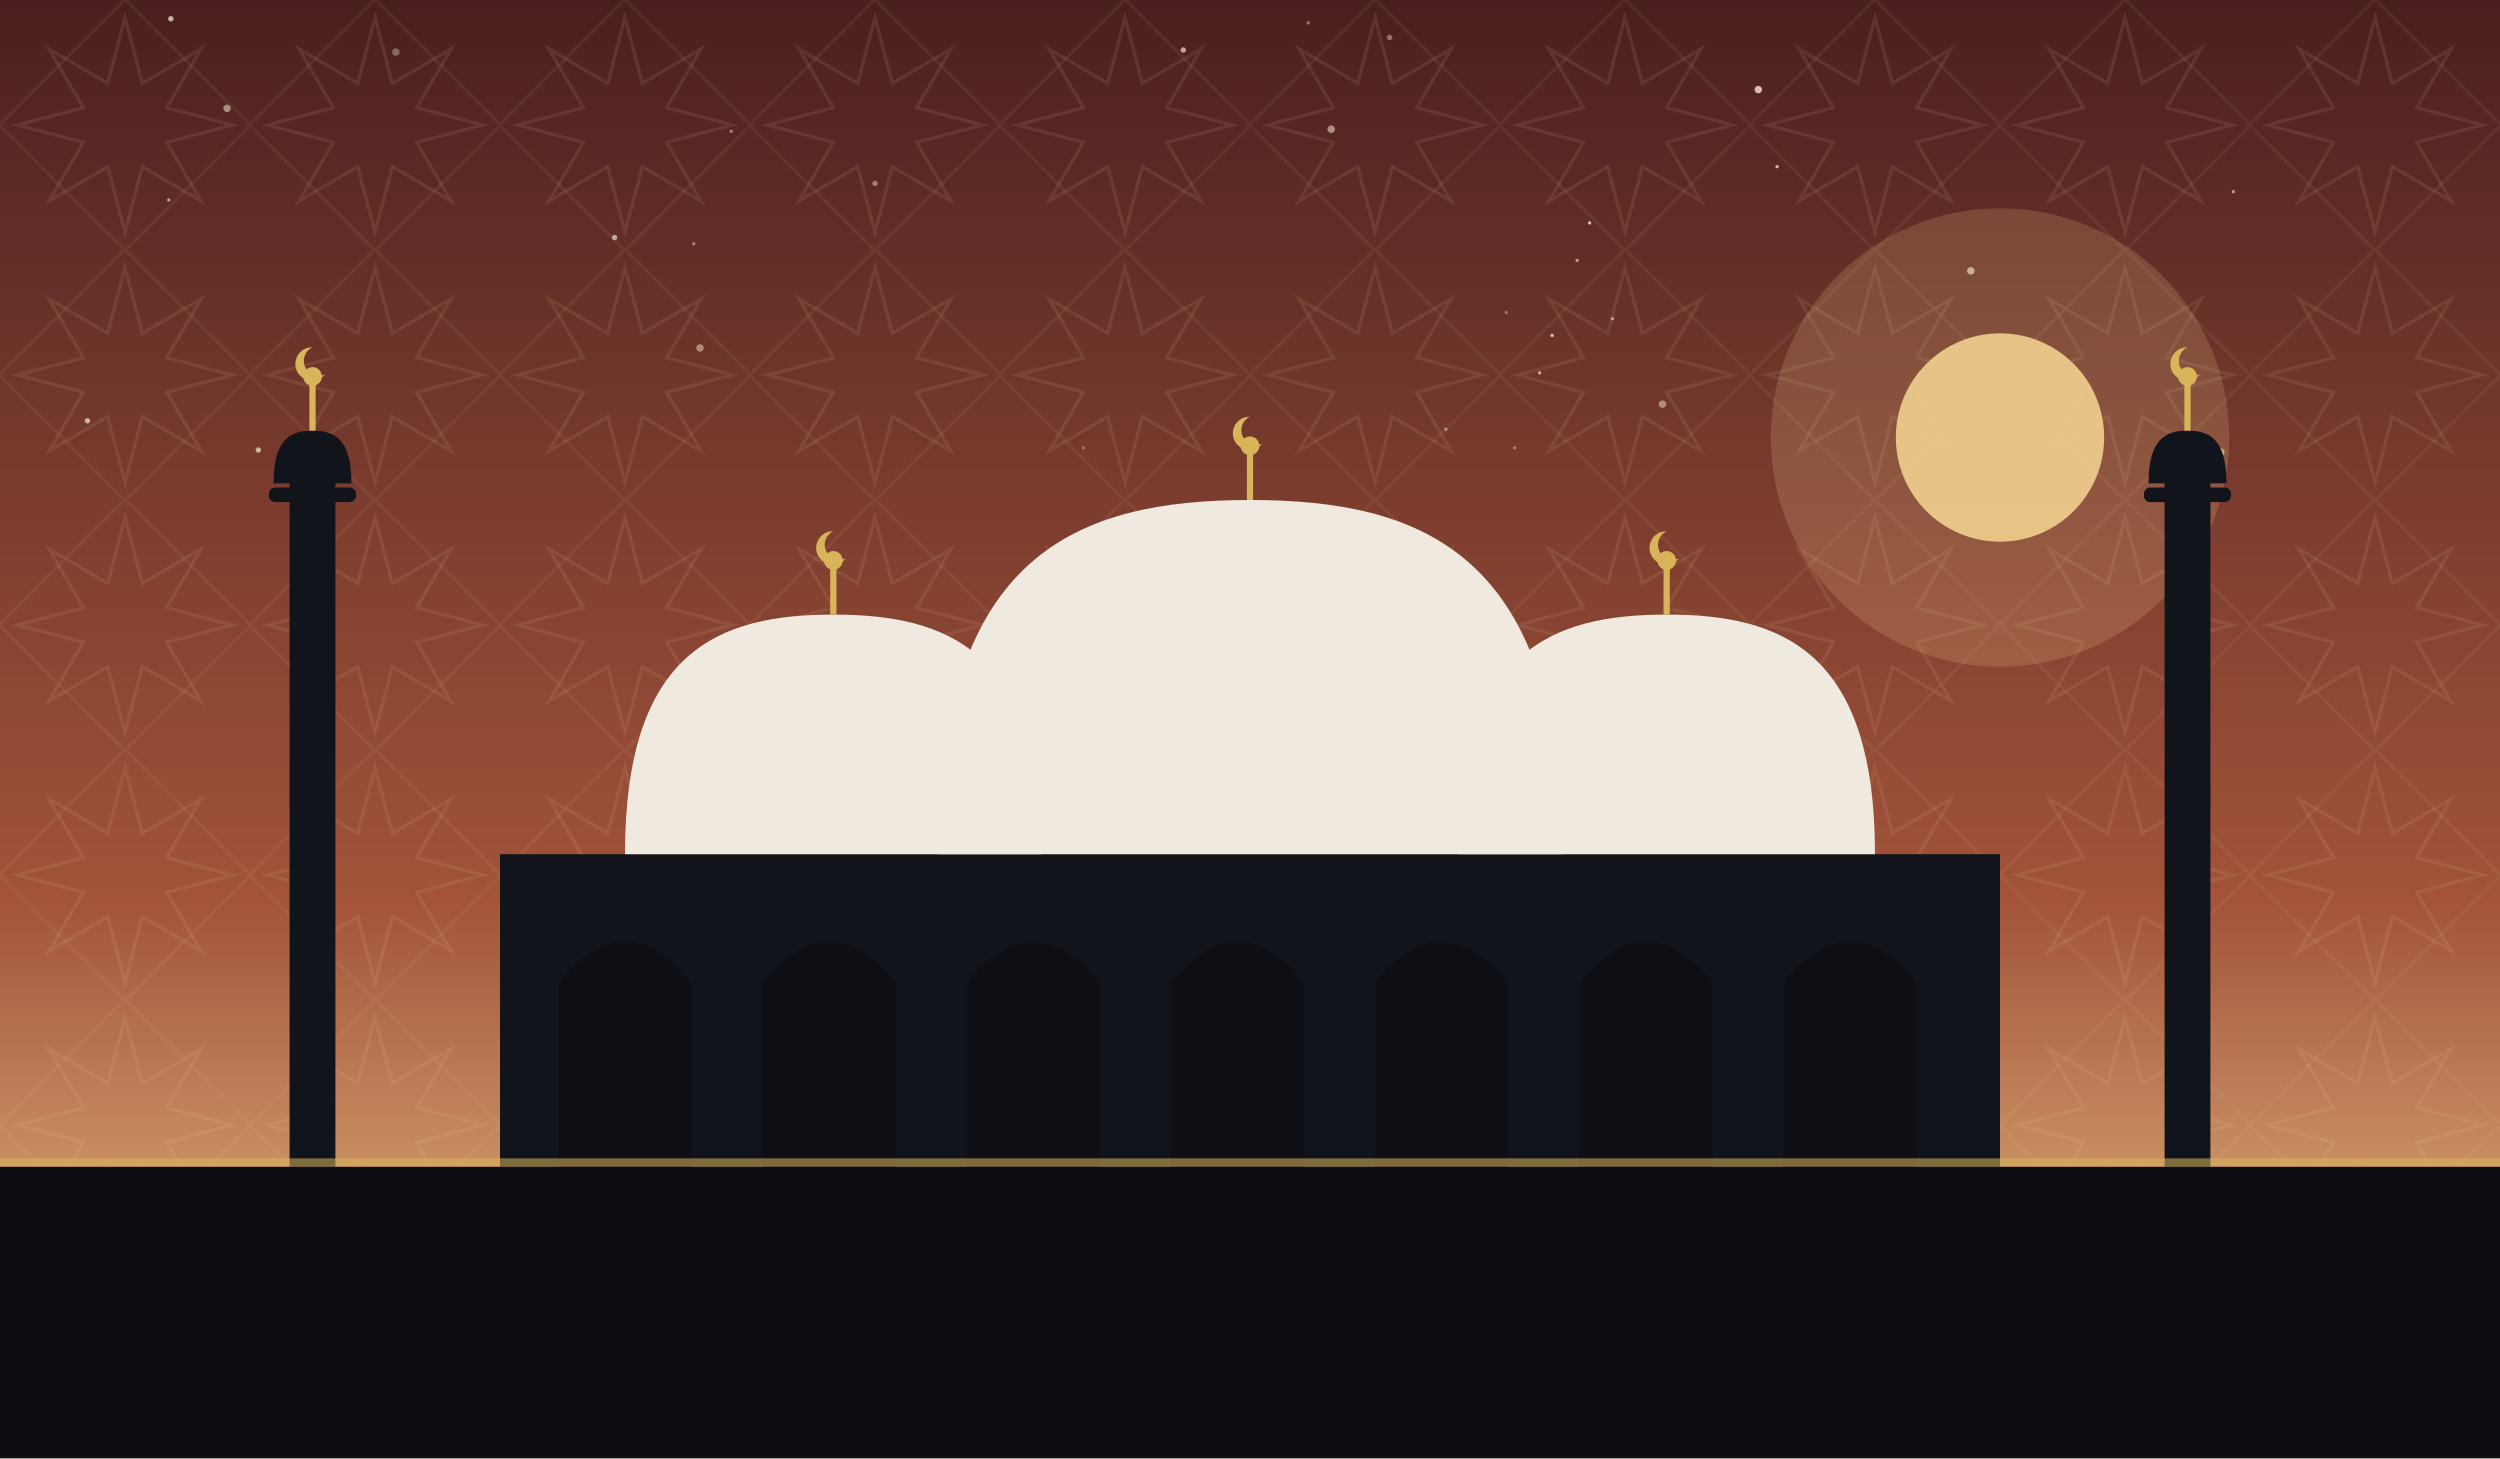
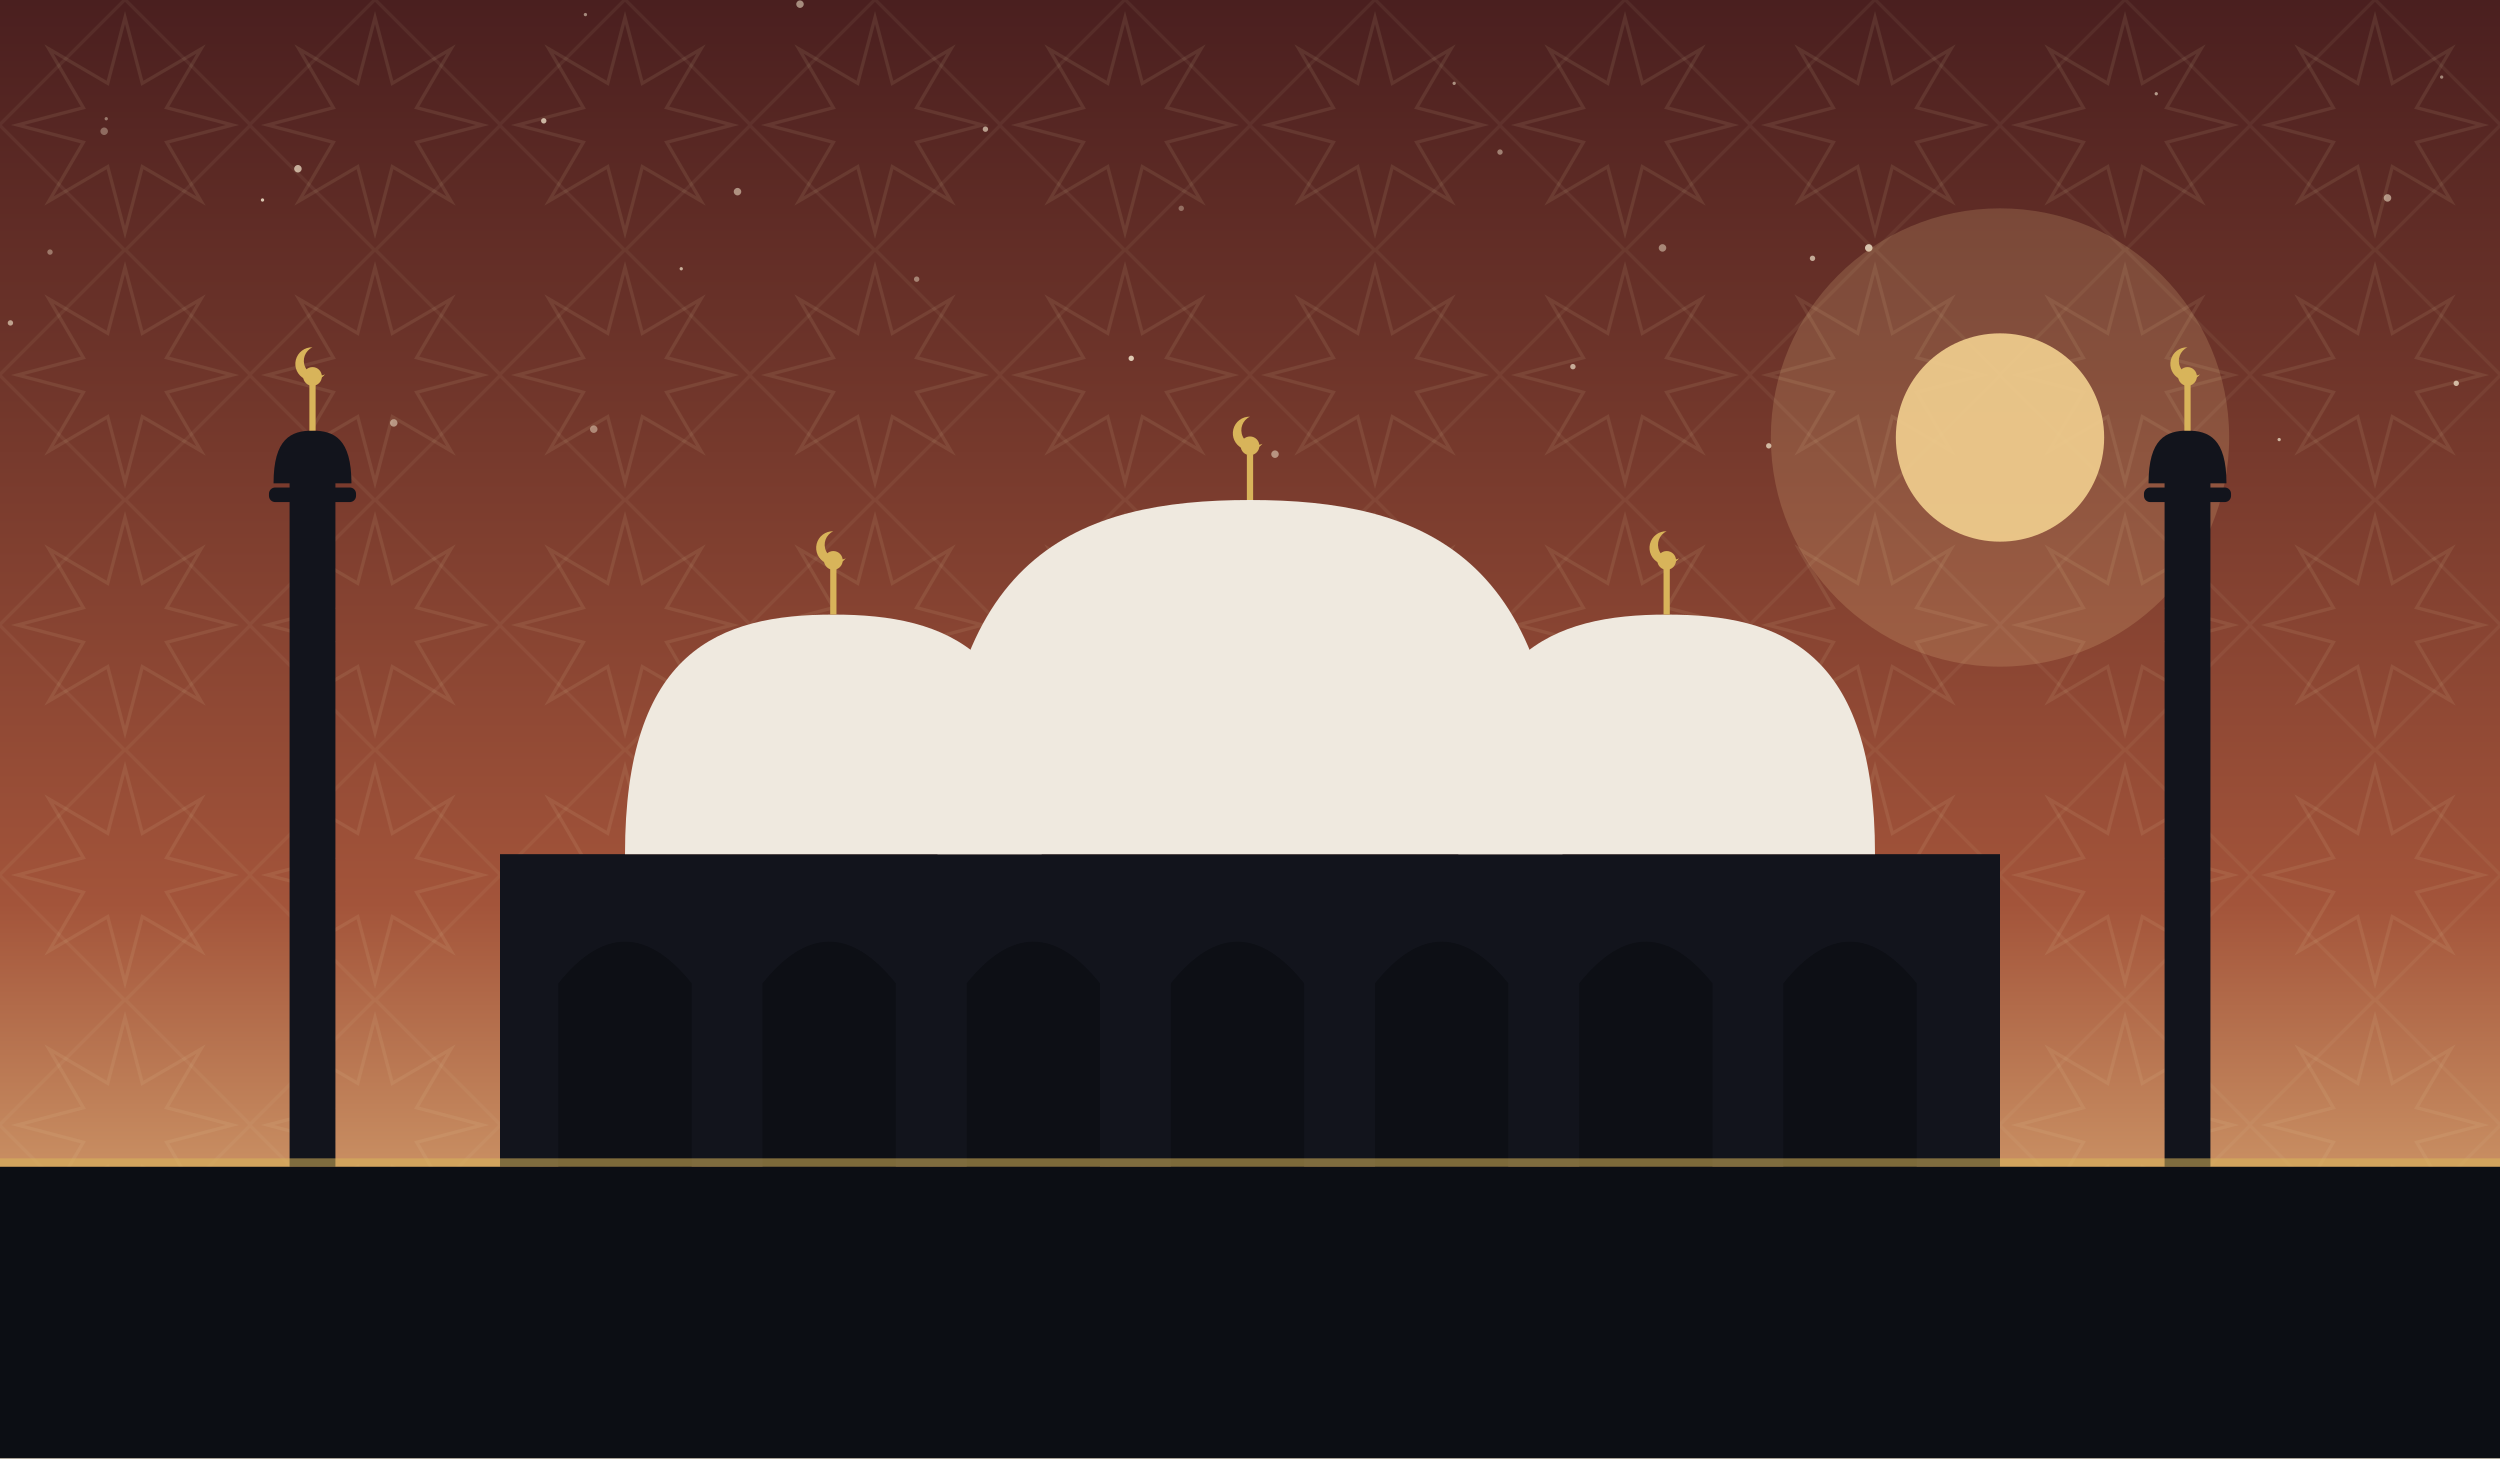
<svg xmlns="http://www.w3.org/2000/svg" viewBox="0 0 1200 700" role="img">
  <defs>
    <linearGradient id="sky" x1="0" y1="0" x2="0" y2="1">
      <stop offset="0" stop-color="#4a1f1f" />
      <stop offset="0.62" stop-color="#a3543a" />
      <stop offset="1" stop-color="#f2cf8f" />
    </linearGradient>
    <pattern id="g1" width="120" height="120" patternUnits="userSpaceOnUse">
      <polygon points="111.6,60.0 80.0,68.3 96.5,96.5 68.3,80.0 60.0,111.6 51.7,80.0 23.5,96.5 40.0,68.3 8.4,60.0 40.0,51.7 23.5,23.5 51.7,40.0 60.0,8.4 68.3,40.0 96.5,23.5 80.0,51.7" fill="none" stroke="#e8d9a8" stroke-width="1.6" opacity="0.1" />
      <rect x="17.4" y="17.4" width="85.2" height="85.2" fill="none" stroke="#e8d9a8" stroke-width="1.6" opacity="0.07" transform="rotate(45 60.0 60.0)" />
    </pattern>
  </defs>
  <rect width="1200" height="700" fill="url(#sky)" />
  <rect width="1200" height="700" fill="url(#g1)" />
-   <circle cx="42" cy="202" r="1.3" fill="#f7ecd2" opacity="0.69" />
-   <circle cx="844" cy="43" r="1.8" fill="#f7ecd2" opacity="0.77" />
-   <circle cx="727" cy="215" r="0.8" fill="#f7ecd2" opacity="0.40" />
-   <circle cx="723" cy="150" r="0.8" fill="#f7ecd2" opacity="0.35" />
-   <circle cx="568" cy="24" r="1.3" fill="#f7ecd2" opacity="0.67" />
-   <circle cx="190" cy="25" r="1.8" fill="#f7ecd2" opacity="0.35" />
-   <circle cx="333" cy="117" r="0.8" fill="#f7ecd2" opacity="0.46" />
-   <circle cx="109" cy="52" r="1.8" fill="#f7ecd2" opacity="0.53" />
-   <circle cx="694" cy="206" r="0.8" fill="#f7ecd2" opacity="0.49" />
-   <circle cx="336" cy="167" r="1.8" fill="#f7ecd2" opacity="0.47" />
-   <circle cx="739" cy="179" r="0.8" fill="#f7ecd2" opacity="0.66" />
-   <circle cx="295" cy="114" r="1.3" fill="#f7ecd2" opacity="0.65" />
-   <circle cx="420" cy="88" r="1.3" fill="#f7ecd2" opacity="0.45" />
-   <circle cx="82" cy="9" r="1.3" fill="#f7ecd2" opacity="0.73" />
-   <circle cx="745" cy="161" r="0.8" fill="#f7ecd2" opacity="0.80" />
-   <circle cx="81" cy="96" r="0.8" fill="#f7ecd2" opacity="0.61" />
-   <circle cx="946" cy="130" r="1.8" fill="#f7ecd2" opacity="0.65" />
-   <circle cx="628" cy="11" r="0.8" fill="#f7ecd2" opacity="0.43" />
-   <circle cx="351" cy="63" r="0.8" fill="#f7ecd2" opacity="0.48" />
-   <circle cx="667" cy="18" r="1.3" fill="#f7ecd2" opacity="0.41" />
-   <circle cx="1072" cy="92" r="0.8" fill="#f7ecd2" opacity="0.59" />
-   <circle cx="774" cy="153" r="0.8" fill="#f7ecd2" opacity="0.57" />
-   <circle cx="757" cy="125" r="0.8" fill="#f7ecd2" opacity="0.60" />
-   <circle cx="853" cy="80" r="0.8" fill="#f7ecd2" opacity="0.75" />
-   <circle cx="798" cy="194" r="1.8" fill="#f7ecd2" opacity="0.47" />
-   <circle cx="520" cy="215" r="0.8" fill="#f7ecd2" opacity="0.35" />
-   <circle cx="763" cy="107" r="0.8" fill="#f7ecd2" opacity="0.76" />
-   <circle cx="639" cy="62" r="1.8" fill="#f7ecd2" opacity="0.53" />
-   <circle cx="124" cy="216" r="1.3" fill="#f7ecd2" opacity="0.69" />
-   <circle cx="1066" cy="217" r="1.8" fill="#f7ecd2" opacity="0.57" />
+   <circle cx="5" cy="155" r="1.3" fill="#f7ecd2" opacity="0.60" />
+   <circle cx="543" cy="172" r="1.3" fill="#f7ecd2" opacity="0.81" />
+   <circle cx="354" cy="92" r="1.8" fill="#f7ecd2" opacity="0.53" />
+   <circle cx="1094" cy="211" r="0.8" fill="#f7ecd2" opacity="0.69" />
+   <circle cx="51" cy="57" r="0.8" fill="#f7ecd2" opacity="0.42" />
+   <circle cx="849" cy="214" r="1.3" fill="#f7ecd2" opacity="0.71" />
+   <circle cx="440" cy="134" r="1.3" fill="#f7ecd2" opacity="0.45" />
+   <circle cx="720" cy="73" r="1.3" fill="#f7ecd2" opacity="0.45" />
+   <circle cx="897" cy="119" r="1.8" fill="#f7ecd2" opacity="0.78" />
+   <circle cx="755" cy="176" r="1.3" fill="#f7ecd2" opacity="0.65" />
+   <circle cx="126" cy="96" r="0.8" fill="#f7ecd2" opacity="0.81" />
+   <circle cx="1146" cy="95" r="1.8" fill="#f7ecd2" opacity="0.55" />
+   <circle cx="143" cy="81" r="1.8" fill="#f7ecd2" opacity="0.68" />
+   <circle cx="261" cy="58" r="1.3" fill="#f7ecd2" opacity="0.73" />
+   <circle cx="612" cy="218" r="1.8" fill="#f7ecd2" opacity="0.51" />
+   <circle cx="1172" cy="37" r="0.8" fill="#f7ecd2" opacity="0.49" />
+   <circle cx="189" cy="203" r="1.8" fill="#f7ecd2" opacity="0.52" />
+   <circle cx="567" cy="100" r="1.3" fill="#f7ecd2" opacity="0.35" />
+   <circle cx="698" cy="40" r="0.8" fill="#f7ecd2" opacity="0.55" />
+   <circle cx="798" cy="119" r="1.8" fill="#f7ecd2" opacity="0.47" />
+   <circle cx="1035" cy="45" r="0.8" fill="#f7ecd2" opacity="0.60" />
+   <circle cx="473" cy="62" r="1.3" fill="#f7ecd2" opacity="0.61" />
+   <circle cx="384" cy="2" r="1.8" fill="#f7ecd2" opacity="0.53" />
+   <circle cx="24" cy="121" r="1.3" fill="#f7ecd2" opacity="0.39" />
+   <circle cx="281" cy="7" r="0.8" fill="#f7ecd2" opacity="0.52" />
+   <circle cx="1179" cy="184" r="1.3" fill="#f7ecd2" opacity="0.71" />
+   <circle cx="870" cy="124" r="1.3" fill="#f7ecd2" opacity="0.65" />
+   <circle cx="50" cy="63" r="1.8" fill="#f7ecd2" opacity="0.35" />
+   <circle cx="327" cy="129" r="0.8" fill="#f7ecd2" opacity="0.68" />
+   <circle cx="285" cy="206" r="1.8" fill="#f7ecd2" opacity="0.45" />
  <circle cx="960" cy="210" r="110" fill="#f2cf8f" opacity="0.18" />
  <circle cx="960" cy="210" r="50" fill="#f2cf8f" opacity="0.9" />
  <rect x="240" y="410" width="720" height="150" fill="#12141c" />
  <path d="M 268 560 L 268 472 Q 300 432 332 472 L 332 560 Z" fill="#0c0e14" opacity="0.9" />
  <path d="M 366 560 L 366 472 Q 398 432 430 472 L 430 560 Z" fill="#0c0e14" opacity="0.9" />
  <path d="M 464 560 L 464 472 Q 496 432 528 472 L 528 560 Z" fill="#0c0e14" opacity="0.9" />
  <path d="M 562 560 L 562 472 Q 594 432 626 472 L 626 560 Z" fill="#0c0e14" opacity="0.9" />
  <path d="M 660 560 L 660 472 Q 692 432 724 472 L 724 560 Z" fill="#0c0e14" opacity="0.9" />
  <path d="M 758 560 L 758 472 Q 790 432 822 472 L 822 560 Z" fill="#0c0e14" opacity="0.9" />
  <path d="M 856 560 L 856 472 Q 888 432 920 472 L 920 560 Z" fill="#0c0e14" opacity="0.9" />
  <path d="M 450 410 C 450 265.5, 517.5 240, 600 240 C 682.5 240, 750 265.5, 750 410 Z" fill="#efe9df" />
  <line x1="600" y1="240" x2="600" y2="218" stroke="#d8b45a" stroke-width="3" />
  <circle cx="600" cy="214" r="4.5" fill="#d8b45a" />
  <path d="M 600 200 a 8 8 0 1 0 6 13 a 6.4 6.4 0 1 1 -6 -13 Z" fill="#d8b45a" />
  <path d="M 300 410 C 300 312.25, 345.0 295, 400 295 C 455.0 295, 500 312.25, 500 410 Z" fill="#efe9df" />
  <line x1="400" y1="295" x2="400" y2="273" stroke="#d8b45a" stroke-width="3" />
  <circle cx="400" cy="269" r="4.5" fill="#d8b45a" />
  <path d="M 400 255 a 8 8 0 1 0 6 13 a 6.4 6.4 0 1 1 -6 -13 Z" fill="#d8b45a" />
  <path d="M 700 410 C 700 312.25, 745.0 295, 800 295 C 855.0 295, 900 312.25, 900 410 Z" fill="#efe9df" />
  <line x1="800" y1="295" x2="800" y2="273" stroke="#d8b45a" stroke-width="3" />
  <circle cx="800" cy="269" r="4.5" fill="#d8b45a" />
  <path d="M 800 255 a 8 8 0 1 0 6 13 a 6.4 6.4 0 1 1 -6 -13 Z" fill="#d8b45a" />
  <rect x="139.0" y="230" width="22" height="330" fill="#12141c" />
  <rect x="129.1" y="234" width="41.8" height="7" rx="3" fill="#12141c" />
  <path d="M 131.3 232 C 131.3 210.495, 139.715 206.7, 150 206.7 C 160.285 206.7, 168.7 210.495, 168.7 232 Z" fill="#12141c" />
  <line x1="150" y1="206.7" x2="150" y2="184.7" stroke="#d8b45a" stroke-width="3" />
  <circle cx="150" cy="180.7" r="4.5" fill="#d8b45a" />
  <path d="M 150 166.7 a 8 8 0 1 0 6 13 a 6.4 6.4 0 1 1 -6 -13 Z" fill="#d8b45a" />
  <rect x="1039.0" y="230" width="22" height="330" fill="#12141c" />
  <rect x="1029.1" y="234" width="41.8" height="7" rx="3" fill="#12141c" />
  <path d="M 1031.3 232 C 1031.3 210.495, 1039.715 206.7, 1050 206.7 C 1060.285 206.7, 1068.7 210.495, 1068.7 232 Z" fill="#12141c" />
  <line x1="1050" y1="206.7" x2="1050" y2="184.7" stroke="#d8b45a" stroke-width="3" />
  <circle cx="1050" cy="180.7" r="4.5" fill="#d8b45a" />
  <path d="M 1050 166.7 a 8 8 0 1 0 6 13 a 6.4 6.4 0 1 1 -6 -13 Z" fill="#d8b45a" />
  <rect x="0" y="560" width="1200" height="140" fill="#0c0e14" />
  <rect x="0" y="556" width="1200" height="4" fill="#d8b45a" opacity="0.55" />
</svg>
